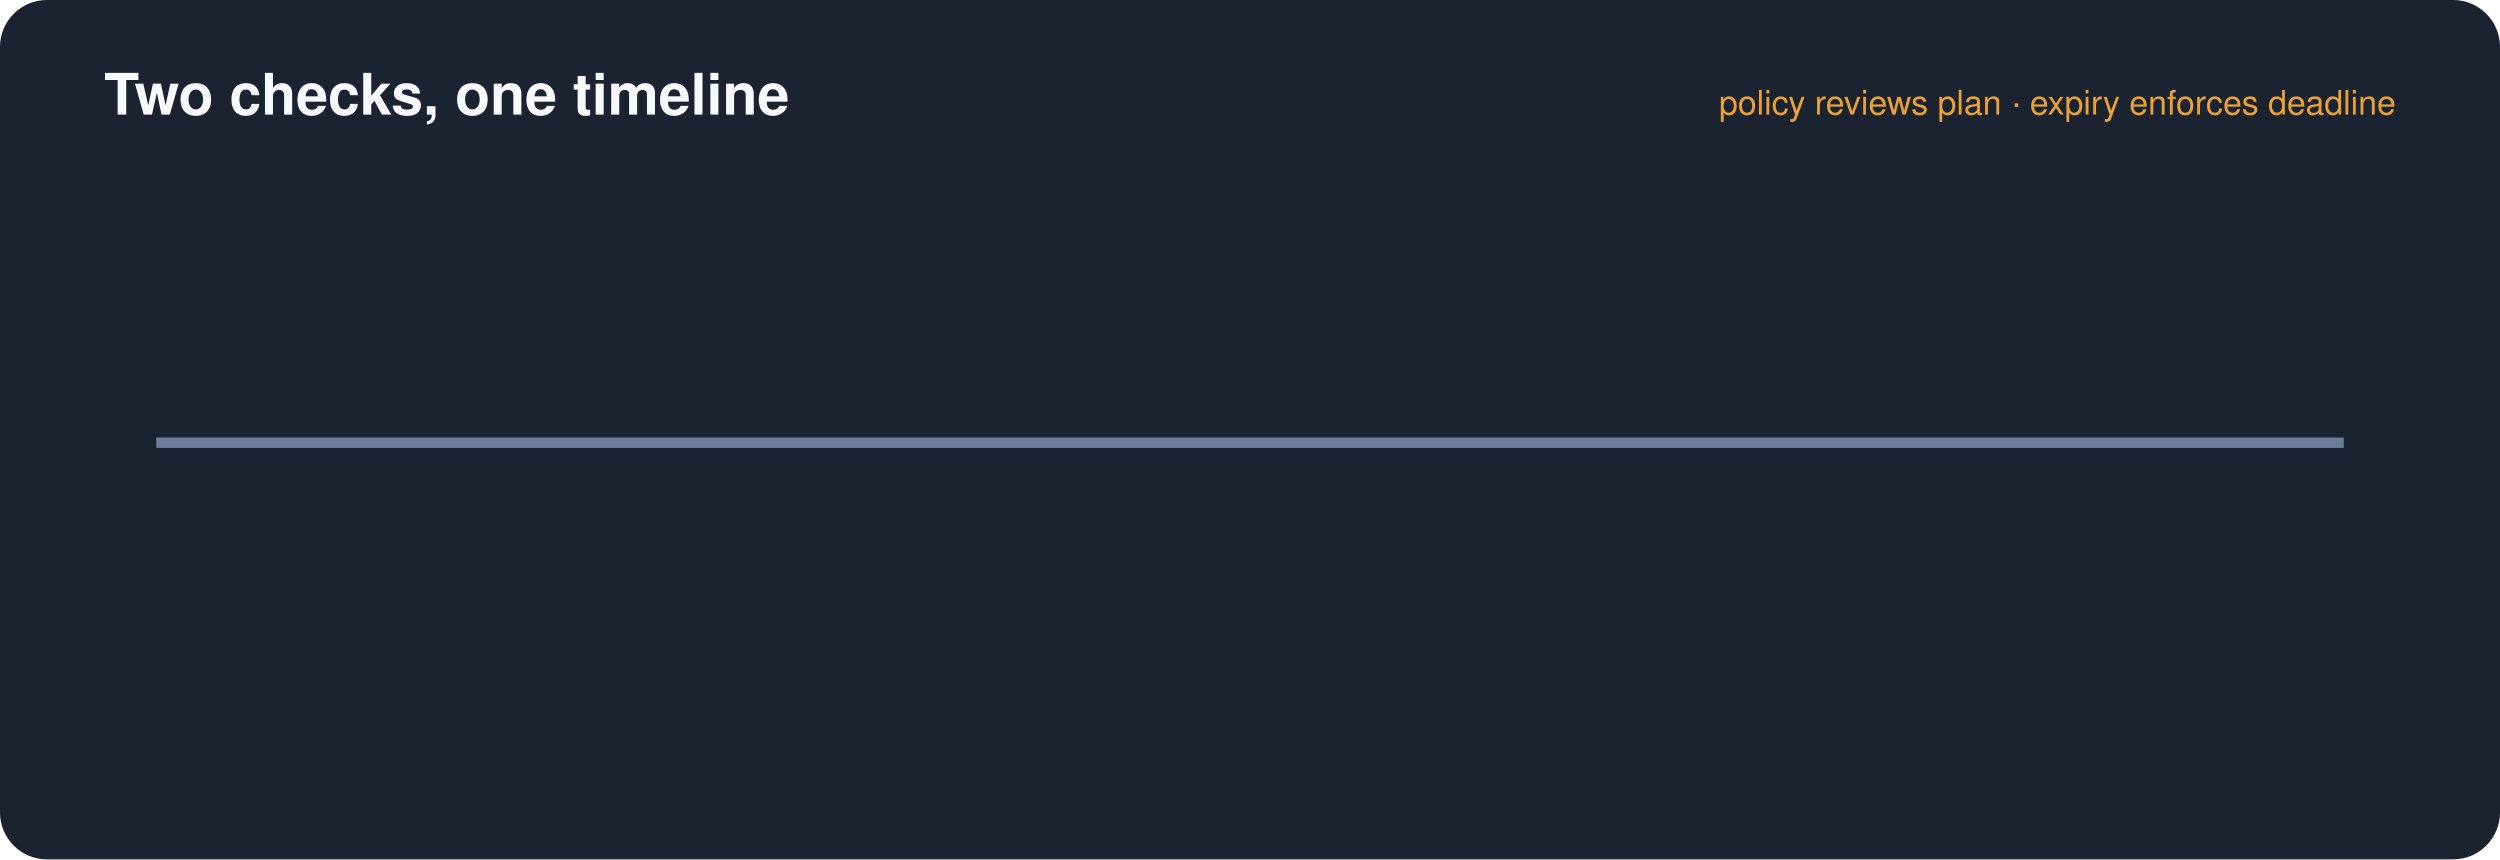
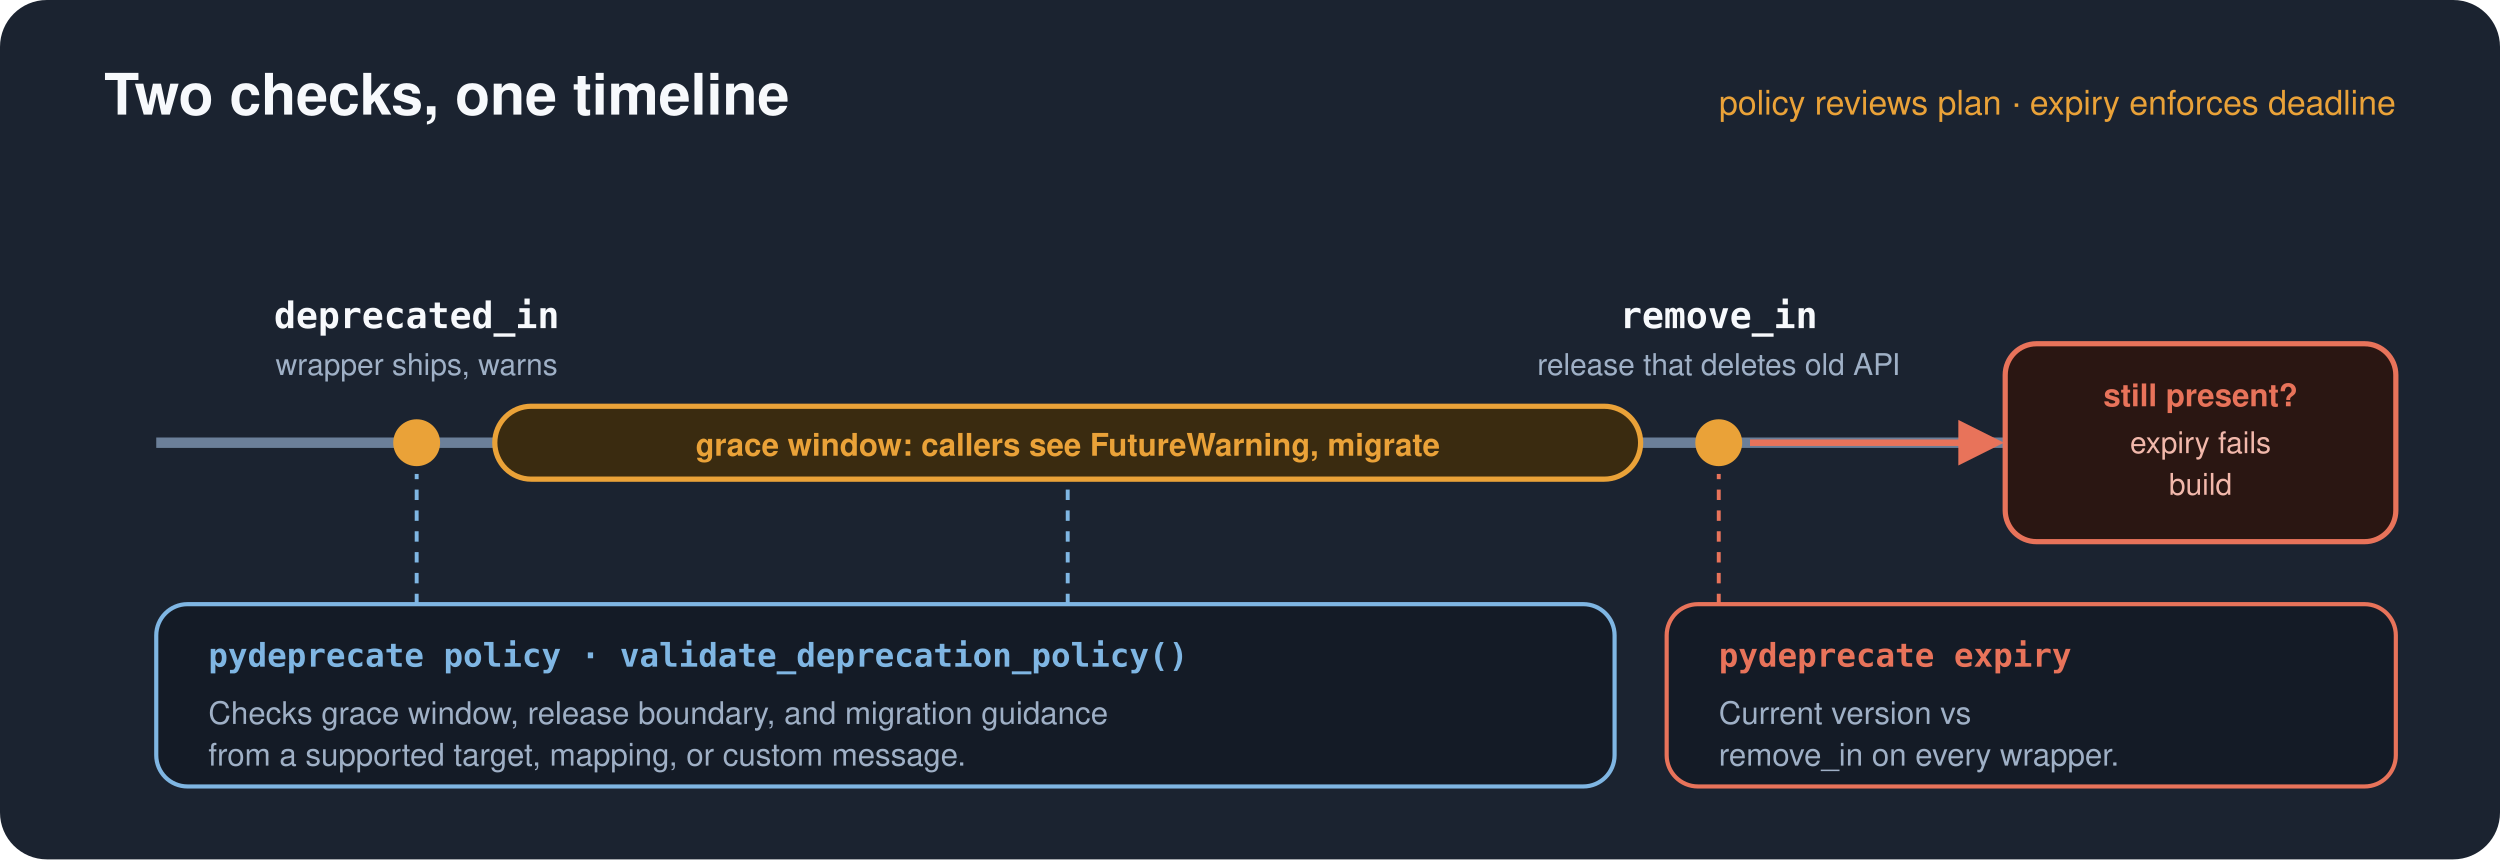
<svg xmlns="http://www.w3.org/2000/svg" viewBox="0 0 960 330" width="960" height="330" role="img" aria-labelledby="t d">
  <style>
    text { font-family: ui-sans-serif, system-ui, -apple-system, "Segoe UI", Helvetica, Arial, sans-serif; }
    .mono { font-family: ui-monospace, SFMono-Regular, Menlo, Consolas, monospace; }
- 
-     .show { opacity: 0; }
-     .g0 { animation: g0 12s ease-out infinite; }
-     @keyframes g0 { 0%, 5% { opacity: 0 } 8%, 92% { opacity: 1 } 97%, 100% { opacity: 0 } }
-     .g1 { animation: g1 12s ease-out infinite; }
-     @keyframes g1 { 0%, 19% { opacity: 0 } 22%, 92% { opacity: 1 } 97%, 100% { opacity: 0 } }
-     .g2 { animation: g2 12s ease-out infinite; }
-     @keyframes g2 { 0%, 33% { opacity: 0 } 36%, 92% { opacity: 1 } 97%, 100% { opacity: 0 } }
-     .g3 { animation: g3 12s ease-out infinite; }
-     @keyframes g3 { 0%, 51% { opacity: 0 } 54%, 92% { opacity: 1 } 97%, 100% { opacity: 0 } }
-     .g4 { animation: g4 12s ease-out infinite; }
-     @keyframes g4 { 0%, 65% { opacity: 0 } 68%, 92% { opacity: 1 } 97%, 100% { opacity: 0 } }
-     @media (prefers-reduced-motion: reduce) { .show { animation: none !important; opacity: 1 !important; } }
  </style>
  <defs>
    <marker id="ah" viewBox="0 0 10 10" refX="8" refY="5" markerWidth="7" markerHeight="7" orient="auto-start-reverse">
      <path d="M0 0 L10 5 L0 10 z" fill="#6B7F99" />
    </marker>
    <marker id="ahg" viewBox="0 0 10 10" refX="8" refY="5" markerWidth="7" markerHeight="7" orient="auto-start-reverse">
      <path d="M0 0 L10 5 L0 10 z" fill="#6FCF97" />
    </marker>
    <marker id="ahr" viewBox="0 0 10 10" refX="8" refY="5" markerWidth="7" markerHeight="7" orient="auto-start-reverse">
      <path d="M0 0 L10 5 L0 10 z" fill="#E8735A" />
    </marker>
    <marker id="aha" viewBox="0 0 10 10" refX="8" refY="5" markerWidth="7" markerHeight="7" orient="auto-start-reverse">
      <path d="M0 0 L10 5 L0 10 z" fill="#EAA238" />
    </marker>
  </defs>
  <rect width="960" height="330" rx="18" fill="#1B2330" />
  <text x="40" y="44" font-size="22" fill="#F7F9FC" font-weight="700">Two checks, one timeline</text>
  <text x="920" y="44" font-size="13" fill="#EAA238" text-anchor="end">policy reviews plan · expiry enforces deadline</text>
  <line x1="60" y1="170" x2="900" y2="170" stroke="#6B7F99" stroke-width="4" />
-   <g class="show g0">
+   <g>
    <circle cx="160" cy="170" r="9" fill="#EAA238" />
    <text x="160" y="126" font-size="14" fill="#F7F9FC" text-anchor="middle" class="mono" font-weight="700">deprecated_in</text>
    <text x="160" y="144" font-size="11.5" fill="#9FB0C6" text-anchor="middle">wrapper ships, warns</text>
  </g>
-   <g class="show g1">
+   <g>
    <rect x="190" y="156" width="440" height="28" rx="14" fill="#3A2B10" stroke="#EAA238" stroke-width="2" />
    <text x="410" y="175" font-size="12" fill="#EAA238" text-anchor="middle" font-weight="600">grace window: callers see FutureWarning, migrate</text>
  </g>
-   <g class="show g2">
+   <g>
    <rect x="60" y="232" width="560" height="70" rx="12" fill="#141B26" stroke="#7FB6E3" stroke-width="1.6" />
    <text x="80" y="256" font-size="12.5" fill="#7FB6E3" class="mono" font-weight="600">pydeprecate policy · validate_deprecation_policy()</text>
-     <text x="80" y="278" font-size="12" fill="#9FB0C6">Checks schedule: grace window ≥ min-grace,</text>
-     <text x="80" y="294" font-size="12" fill="#9FB0C6">removal on release boundary, message names replacement.</text>
+     <text x="80" y="278" font-size="12" fill="#9FB0C6">Checks grace window, release boundary, and migration guidance</text>
+     <text x="80" y="294" font-size="12" fill="#9FB0C6">from a supported target, mapping, or custom message.</text>
    <line x1="160" y1="232" x2="160" y2="182" stroke="#7FB6E3" stroke-width="1.5" stroke-dasharray="4 4" />
    <line x1="410" y1="232" x2="410" y2="186" stroke="#7FB6E3" stroke-width="1.5" stroke-dasharray="4 4" />
  </g>
-   <g class="show g3">
+   <g>
    <circle cx="660" cy="170" r="9" fill="#EAA238" />
    <text x="660" y="126" font-size="14" fill="#F7F9FC" text-anchor="middle" class="mono" font-weight="700">remove_in</text>
    <text x="660" y="144" font-size="11.5" fill="#9FB0C6" text-anchor="middle">release that deletes old API</text>
  </g>
-   <g class="show g4">
+   <g>
    <rect x="770" y="132" width="150" height="76" rx="12" fill="#2A1612" stroke="#E8735A" stroke-width="2" />
    <text x="845" y="156" font-size="12" fill="#E8735A" text-anchor="middle" font-weight="700">still present?</text>
    <text x="845" y="174" font-size="11.5" fill="#F2B8AB" text-anchor="middle">expiry fails</text>
    <text x="845" y="190" font-size="11.5" fill="#F2B8AB" text-anchor="middle">build</text>
    <line x1="672" y1="170" x2="766" y2="170" stroke="#E8735A" stroke-width="2.5" marker-end="url(#ahr)" />
    <rect x="640" y="232" width="280" height="70" rx="12" fill="#141B26" stroke="#E8735A" stroke-width="1.6" />
    <text x="660" y="256" font-size="12.5" fill="#E8735A" class="mono" font-weight="600">pydeprecate expiry</text>
    <text x="660" y="278" font-size="12" fill="#9FB0C6">Current version vs</text>
    <text x="660" y="294" font-size="12" fill="#9FB0C6">remove_in on every wrapper.</text>
    <line x1="660" y1="232" x2="660" y2="182" stroke="#E8735A" stroke-width="1.5" stroke-dasharray="4 4" />
  </g>
</svg>
